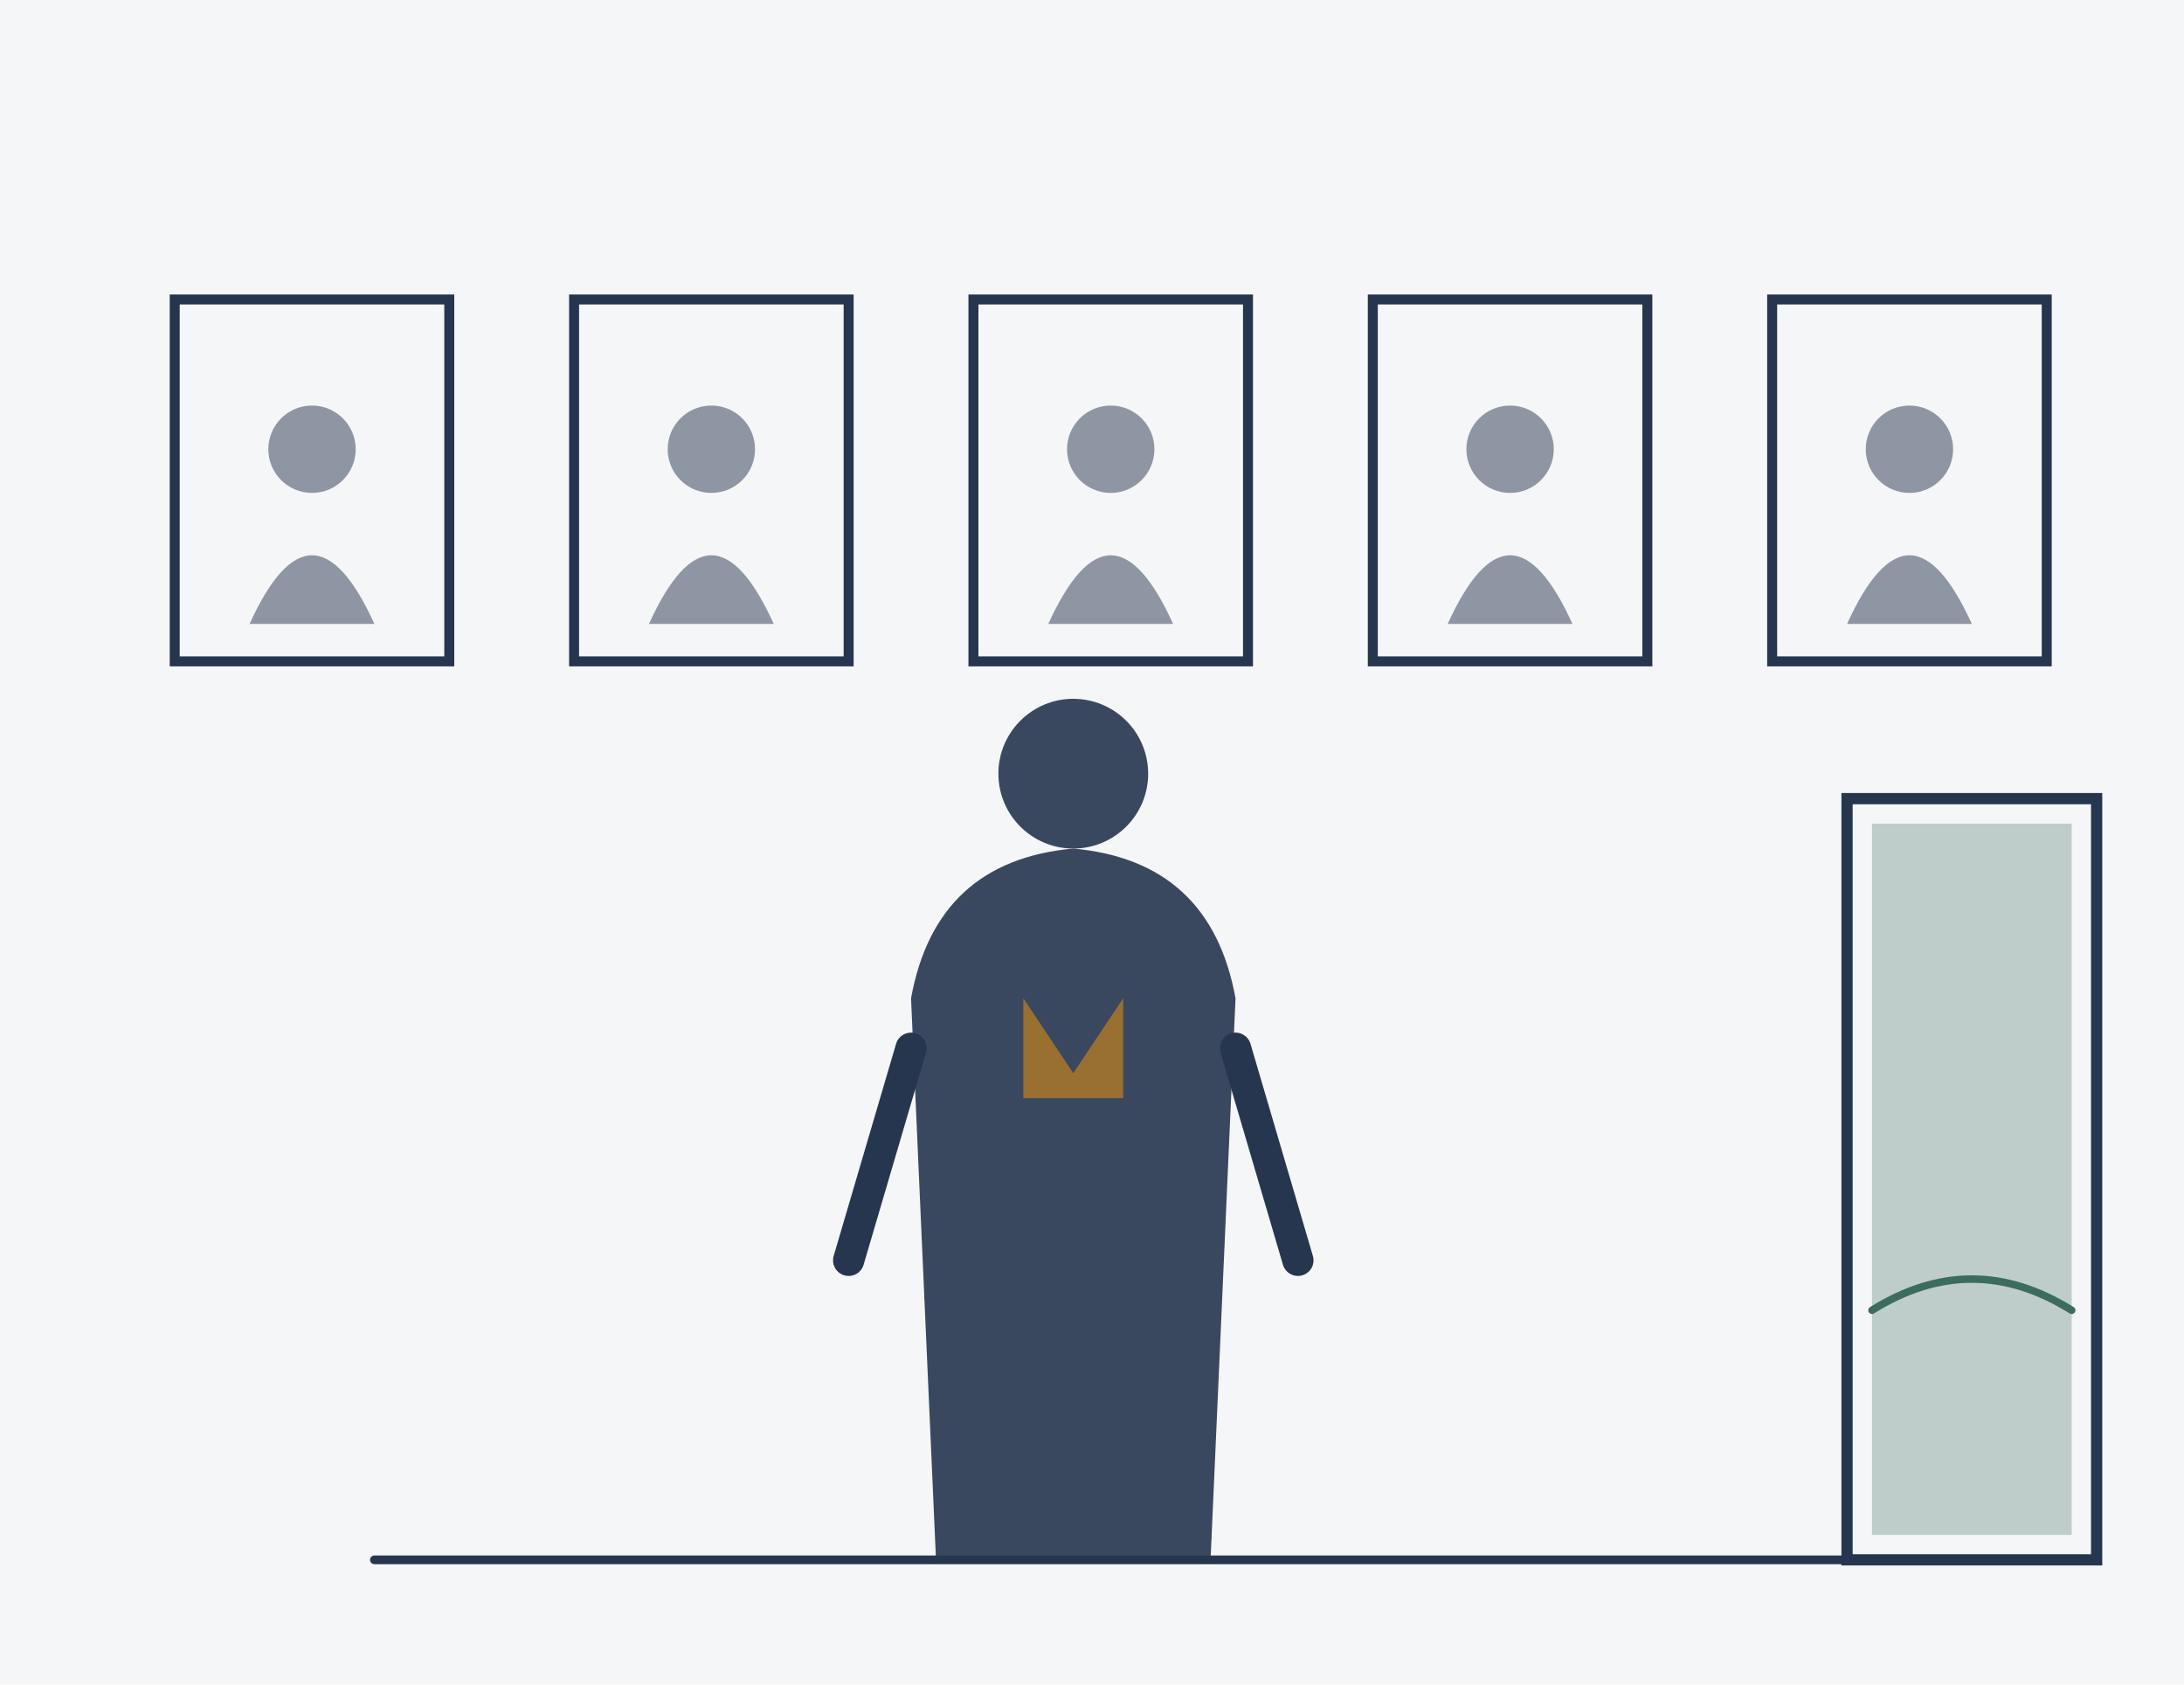
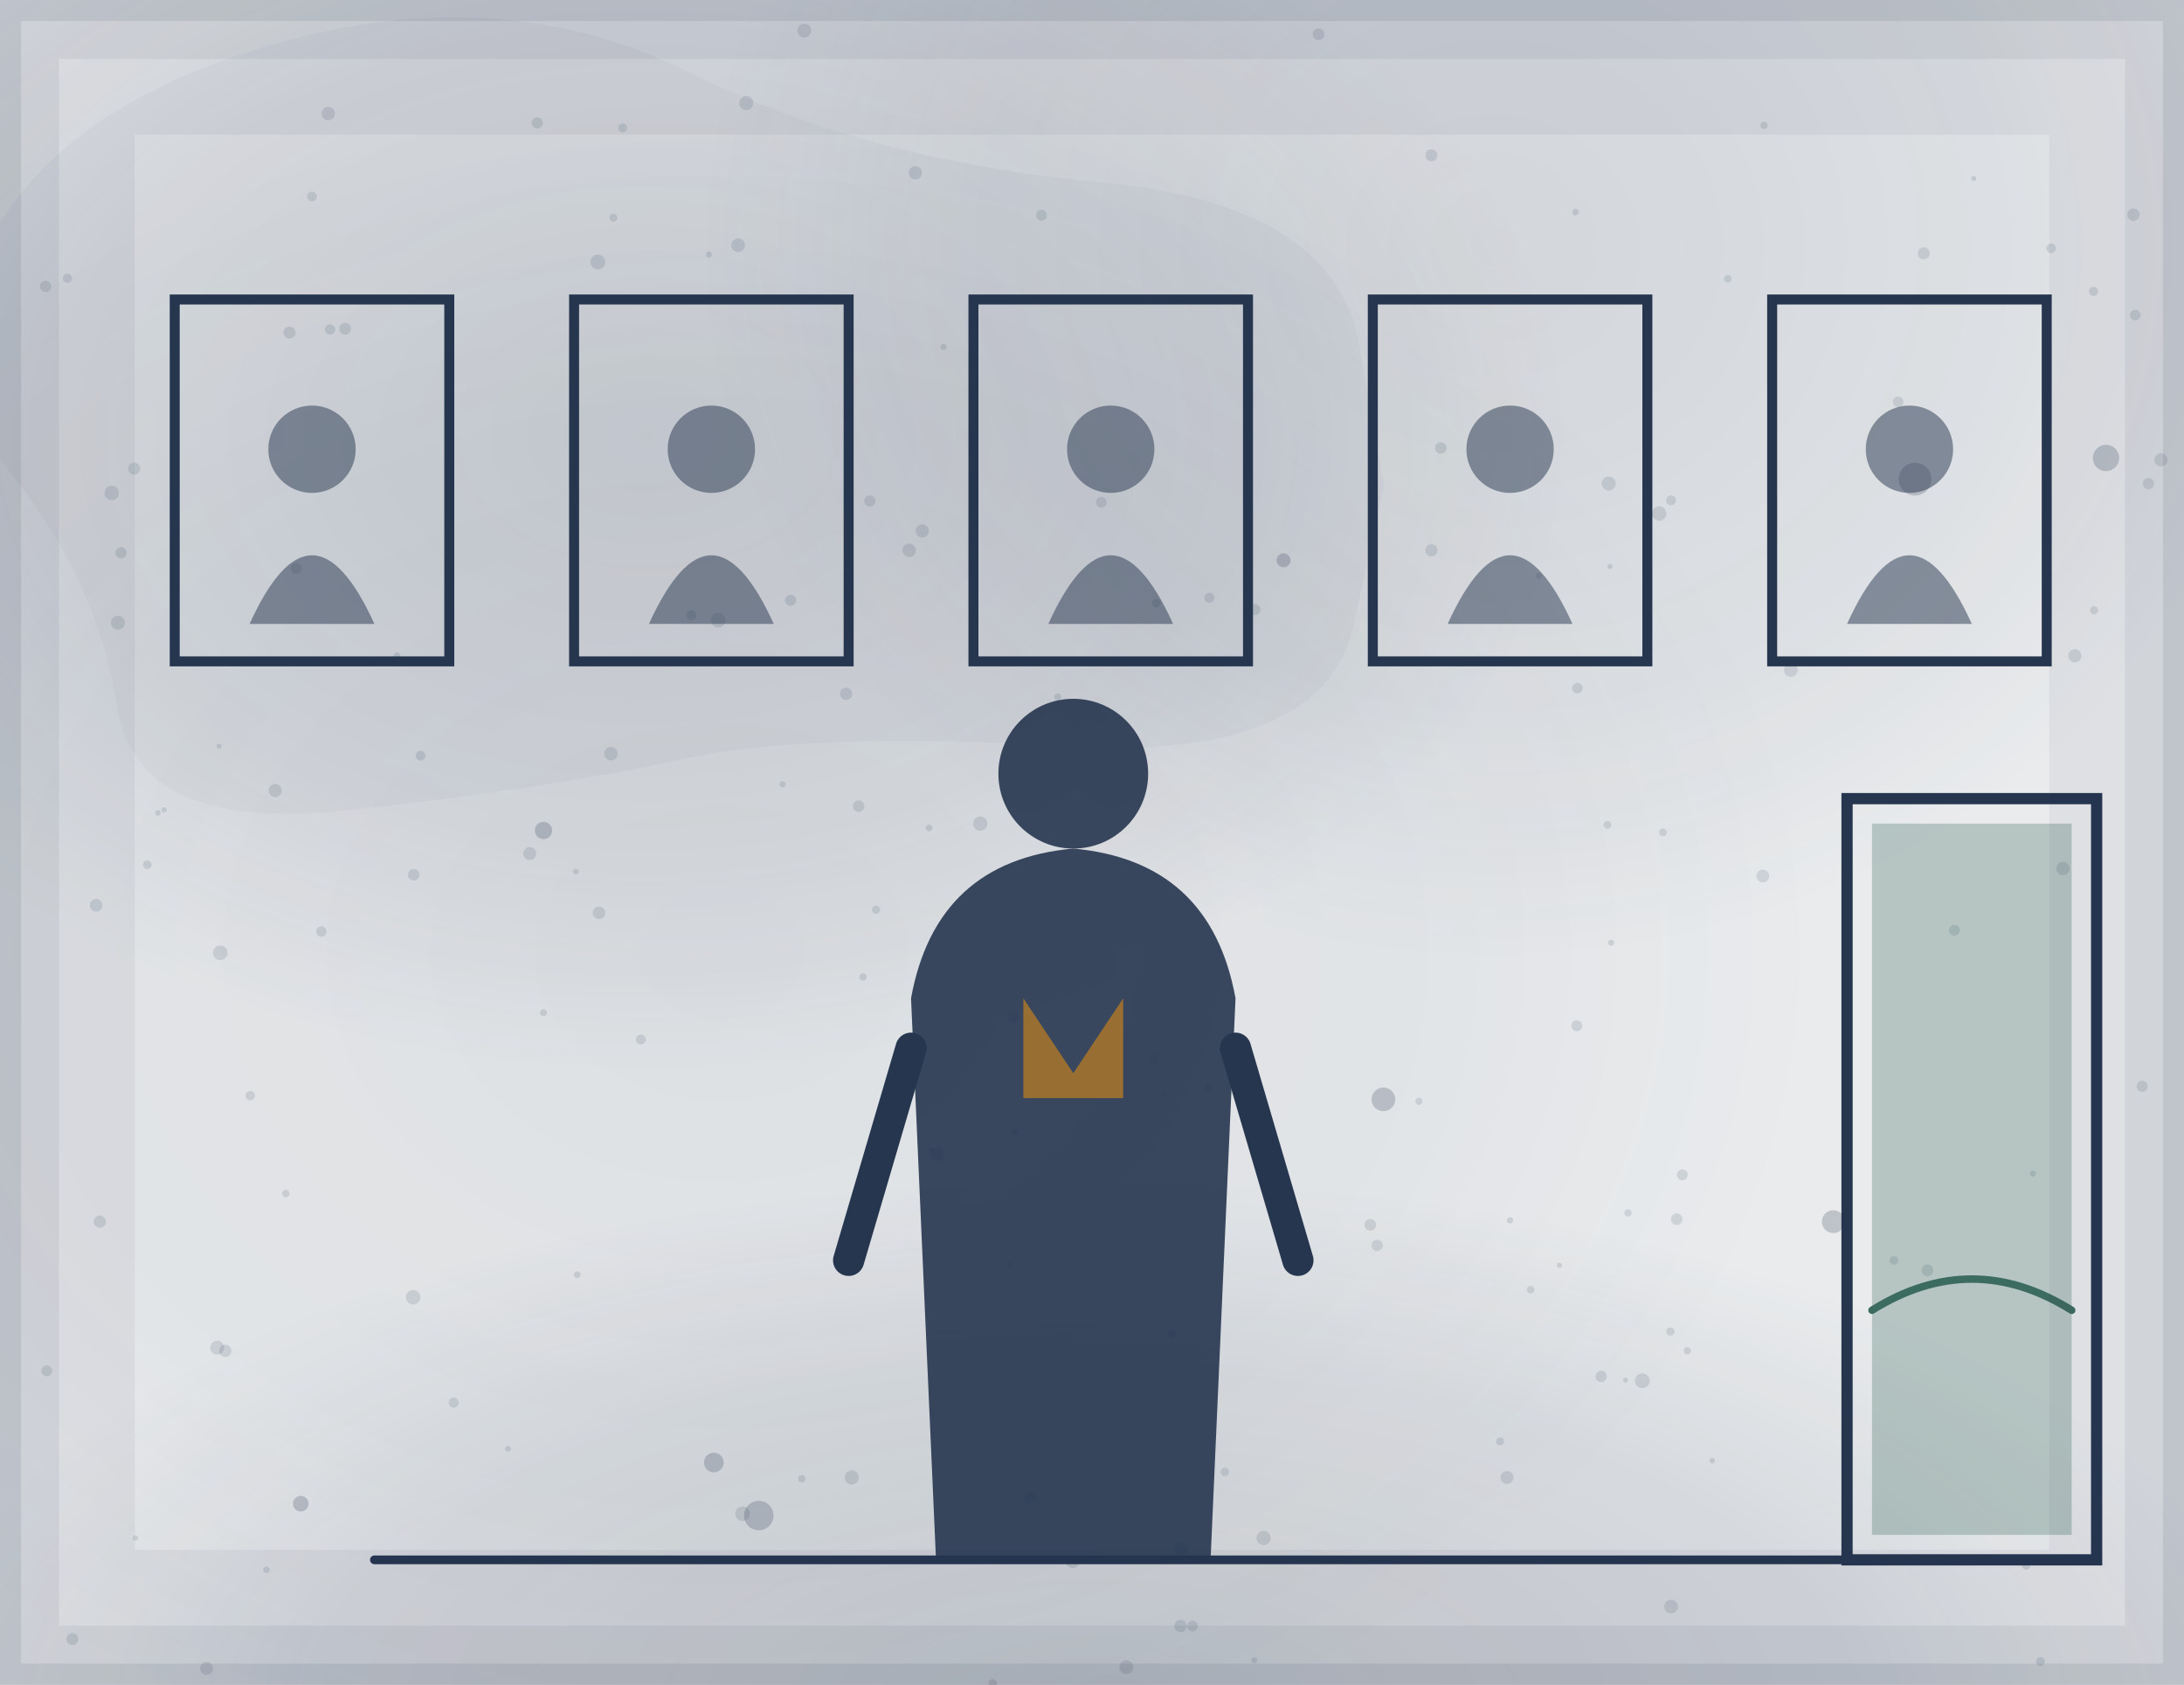
<svg xmlns="http://www.w3.org/2000/svg" viewBox="0 0 350 270">
+   <defs>
+     <radialGradient id="g297">
+       <stop offset="0" stop-color="#26364F" stop-opacity="0.14" />
+       <stop offset="0.65" stop-color="#26364F" stop-opacity="0.077" />
+       <stop offset="1" stop-color="#26364F" stop-opacity="0" />
+     </radialGradient>
+     <radialGradient id="g298">
+       <stop offset="0" stop-color="#26364F" stop-opacity="0.11" />
+       <stop offset="0.65" stop-color="#26364F" stop-opacity="0.061" />
+       <stop offset="1" stop-color="#26364F" stop-opacity="0" />
+     </radialGradient>
+     <radialGradient id="g299">
+       <stop offset="0" stop-color="#26364F" stop-opacity="0.16" />
+       <stop offset="0.65" stop-color="#26364F" stop-opacity="0.088" />
+       <stop offset="1" stop-color="#26364F" stop-opacity="0" />
+     </radialGradient>
+     <radialGradient id="g300">
+       <stop offset="0" stop-color="#26364F" stop-opacity="0.06" />
+       <stop offset="0.65" stop-color="#26364F" stop-opacity="0.033" />
+       <stop offset="1" stop-color="#26364F" stop-opacity="0" />
+     </radialGradient>
+   </defs>
+   <rect width="350" height="270" fill="#26364F" fill-opacity="0.060" />
+   <ellipse cx="103.789" cy="69.757" rx="147.0" ry="102.9" fill="url(#g297)" />
+   <ellipse cx="239.157" cy="39.899" rx="126.0" ry="113.4" fill="url(#g298)" />
+   <ellipse cx="175.0" cy="275.4" rx="192.5" ry="86.6" fill="url(#g299)" />
+   <ellipse cx="115.822" cy="152.814" rx="175.0" ry="140.0" fill="url(#g300)" />
+   <path d="M221.8 77.7 Q221.8 77.7 217.0 99.9 Q212.2 122.1 170.9 119.6 Q129.5 117.2 109.3 121.7 Q89.0 126.2 55.5 129.9 Q21.9 133.5 18.8 113.3 Q15.6 93.0 1.2 75.1 Q-13.3 57.1 -0.3 36.2 Q12.6 15.2 47.1 6.2 Q81.6 -2.7 110.2 11.5 Q138.8 25.7 176.3 29.2 Q213.9 32.7 217.8 55.2 Z" fill="#26364F" fill-opacity="0.035" />
  <rect x="0" y="0" width="350" height="270" rx="0" fill="#26364F" fill-opacity="0.045" />
  <rect x="28" y="48" width="44" height="58" rx="0" fill="none" stroke="#26364F" stroke-width="1.6" />
  <path d="M40 100 Q50 78 60 100 Z" fill="#26364F" fill-opacity="0.5" />
  <circle cx="50" cy="72" r="7" fill="#26364F" fill-opacity="0.5" />
  <rect x="92" y="48" width="44" height="58" rx="0" fill="none" stroke="#26364F" stroke-width="1.6" />
  <path d="M104 100 Q114 78 124 100 Z" fill="#26364F" fill-opacity="0.5" />
  <circle cx="114" cy="72" r="7" fill="#26364F" fill-opacity="0.5" />
  <rect x="156" y="48" width="44" height="58" rx="0" fill="none" stroke="#26364F" stroke-width="1.6" />
  <path d="M168 100 Q178 78 188 100 Z" fill="#26364F" fill-opacity="0.5" />
  <circle cx="178" cy="72" r="7" fill="#26364F" fill-opacity="0.5" />
  <rect x="220" y="48" width="44" height="58" rx="0" fill="none" stroke="#26364F" stroke-width="1.6" />
  <path d="M232 100 Q242 78 252 100 Z" fill="#26364F" fill-opacity="0.5" />
  <circle cx="242" cy="72" r="7" fill="#26364F" fill-opacity="0.5" />
  <rect x="284" y="48" width="44" height="58" rx="0" fill="none" stroke="#26364F" stroke-width="1.6" />
  <path d="M296 100 Q306 78 316 100 Z" fill="#26364F" fill-opacity="0.5" />
  <circle cx="306" cy="72" r="7" fill="#26364F" fill-opacity="0.5" />
  <rect x="296" y="128" width="40" height="122" rx="0" fill="none" stroke="#26364F" stroke-width="1.8" />
  <rect x="300" y="132" width="32" height="114" rx="0" fill="#3C6B60" fill-opacity="0.3" />
  <path d="M300 210 q16 -10 32 0" fill="none" stroke="#3C6B60" stroke-width="1.2" stroke-linecap="round" stroke-linejoin="round" />
  <path d="M150 250 L146 160 Q150 138 172 136 Q194 138 198 160 L194 250 Z" fill="#26364F" fill-opacity="0.9" />
  <path d="M146 168 l-10 34 M198 168 l10 34" fill="none" stroke="#26364F" stroke-width="5" stroke-linecap="round" stroke-linejoin="round" />
  <circle cx="172" cy="124" r="12" fill="#26364F" fill-opacity="0.9" />
  <path d="M164 160 l8 12 8 -12 v16 h-16 Z" fill="#A9762B" fill-opacity="0.85" />
  <path d="M60 250 h240" fill="none" stroke="#26364F" stroke-width="1.4" stroke-linecap="round" stroke-linejoin="round" />
+   <circle cx="230.9" cy="71.8" r="0.93" fill="#26364F" fill-opacity="0.13" />
+   <circle cx="128.9" cy="4.9" r="1.11" fill="#26364F" fill-opacity="0.13" />
+   <circle cx="313.2" cy="149.1" r="0.87" fill="#26364F" fill-opacity="0.13" />
+   <circle cx="258.2" cy="151.1" r="0.48" fill="#26364F" fill-opacity="0.13" />
+   <circle cx="135.6" cy="111.2" r="0.98" fill="#26364F" fill-opacity="0.13" />
+   <circle cx="66.3" cy="140.2" r="0.93" fill="#26364F" fill-opacity="0.13" />
+   <circle cx="47.5" cy="91.1" r="0.88" fill="#26364F" fill-opacity="0.13" />
+   <circle cx="229.4" cy="88.2" r="0.98" fill="#26364F" fill-opacity="0.13" />
+   <circle cx="92.5" cy="204.3" r="0.54" fill="#26364F" fill-opacity="0.13" />
+   <circle cx="282.5" cy="140.4" r="1.02" fill="#26364F" fill-opacity="0.13" />
+   <circle cx="241.5" cy="236.8" r="1.03" fill="#26364F" fill-opacity="0.13" />
+   <circle cx="161.7" cy="202.7" r="0.41" fill="#26364F" fill-opacity="0.13" />
+   <circle cx="304.2" cy="64.4" r="0.85" fill="#26364F" fill-opacity="0.13" />
+   <circle cx="187.7" cy="213.8" r="0.73" fill="#26364F" fill-opacity="0.13" />
+   <circle cx="72.7" cy="224.8" r="0.81" fill="#26364F" fill-opacity="0.13" />
+   <circle cx="102.7" cy="166.6" r="0.80" fill="#26364F" fill-opacity="0.13" />
+   <circle cx="16.0" cy="195.8" r="0.98" fill="#26364F" fill-opacity="0.13" />
+   <circle cx="110.8" cy="98.6" r="0.81" fill="#26364F" fill-opacity="0.13" />
+   <circle cx="162.5" cy="163.0" r="0.89" fill="#26364F" fill-opacity="0.13" />
+   <circle cx="92.3" cy="139.7" r="0.46" fill="#26364F" fill-opacity="0.13" />
+   <circle cx="193.8" cy="95.8" r="0.80" fill="#26364F" fill-opacity="0.13" />
+   <circle cx="17.9" cy="79.0" r="1.16" fill="#26364F" fill-opacity="0.13" />
+   <circle cx="87.1" cy="162.3" r="0.56" fill="#26364F" fill-opacity="0.13" />
+   <circle cx="202.5" cy="246.5" r="1.14" fill="#26364F" fill-opacity="0.13" />
+   <circle cx="148.9" cy="132.7" r="0.54" fill="#26364F" fill-opacity="0.13" />
+   <circle cx="159.1" cy="269.8" r="0.69" fill="#26364F" fill-opacity="0.13" />
+   <circle cx="242.0" cy="195.6" r="0.50" fill="#26364F" fill-opacity="0.13" />
+   <circle cx="126.7" cy="96.2" r="0.90" fill="#26364F" fill-opacity="0.13" />
+   <circle cx="67.4" cy="121.1" r="0.78" fill="#26364F" fill-opacity="0.13" />
+   <circle cx="257.8" cy="77.5" r="1.12" fill="#26364F" fill-opacity="0.13" />
+   <circle cx="287.0" cy="107.4" r="1.10" fill="#26364F" fill-opacity="0.13" />
+   <circle cx="96.0" cy="146.3" r="1.01" fill="#26364F" fill-opacity="0.13" />
+   <circle cx="150.2" cy="185.0" r="1.12" fill="#26364F" fill-opacity="0.13" />
+   <circle cx="171.9" cy="250.2" r="1.13" fill="#26364F" fill-opacity="0.13" />
+   <circle cx="18.9" cy="99.8" r="1.12" fill="#26364F" fill-opacity="0.13" />
+   <circle cx="40.1" cy="175.6" r="0.76" fill="#26364F" fill-opacity="0.13" />
+   <circle cx="211.3" cy="5.5" r="0.94" fill="#26364F" fill-opacity="0.13" />
+   <circle cx="185.3" cy="96.7" r="0.69" fill="#26364F" fill-opacity="0.13" />
+   <circle cx="42.7" cy="251.6" r="0.52" fill="#26364F" fill-opacity="0.13" />
+   <circle cx="308.3" cy="40.6" r="0.96" fill="#26364F" fill-opacity="0.13" />
+   <circle cx="119.6" cy="16.5" r="1.13" fill="#26364F" fill-opacity="0.13" />
+   <circle cx="266.5" cy="133.4" r="0.62" fill="#26364F" fill-opacity="0.13" />
+   <circle cx="328.7" cy="39.8" r="0.77" fill="#26364F" fill-opacity="0.13" />
+   <circle cx="263.2" cy="221.3" r="1.18" fill="#26364F" fill-opacity="0.13" />
+   <circle cx="186.7" cy="175.3" r="0.44" fill="#26364F" fill-opacity="0.13" />
+   <circle cx="165.1" cy="240.1" r="0.93" fill="#26364F" fill-opacity="0.13" />
+   <circle cx="21.7" cy="246.5" r="0.44" fill="#26364F" fill-opacity="0.13" />
+   <circle cx="89.0" cy="250.0" r="0.47" fill="#26364F" fill-opacity="0.13" />
+   <circle cx="219.6" cy="196.3" r="0.94" fill="#26364F" fill-opacity="0.13" />
+   <circle cx="55.3" cy="52.7" r="0.95" fill="#26364F" fill-opacity="0.13" />
+   <circle cx="95.8" cy="42.0" r="1.19" fill="#26364F" fill-opacity="0.13" />
+   <circle cx="260.5" cy="221.2" r="0.40" fill="#26364F" fill-opacity="0.13" />
+   <circle cx="113.6" cy="40.8" r="0.48" fill="#26364F" fill-opacity="0.13" />
+   <circle cx="332.5" cy="105.1" r="1.06" fill="#26364F" fill-opacity="0.13" />
+   <circle cx="335.5" cy="46.7" r="0.74" fill="#26364F" fill-opacity="0.13" />
+   <circle cx="151.2" cy="55.6" r="0.50" fill="#26364F" fill-opacity="0.13" />
+   <circle cx="191.1" cy="260.6" r="0.85" fill="#26364F" fill-opacity="0.13" />
+   <circle cx="346.3" cy="73.7" r="1.06" fill="#26364F" fill-opacity="0.13" />
+   <circle cx="342.2" cy="50.5" r="0.85" fill="#26364F" fill-opacity="0.13" />
+   <circle cx="10.8" cy="44.6" r="0.74" fill="#26364F" fill-opacity="0.13" />
+   <circle cx="274.4" cy="234.1" r="0.44" fill="#26364F" fill-opacity="0.13" />
+   <circle cx="196.3" cy="235.9" r="0.68" fill="#26364F" fill-opacity="0.13" />
+   <circle cx="97.9" cy="120.8" r="1.08" fill="#26364F" fill-opacity="0.13" />
+   <circle cx="260.9" cy="194.4" r="0.59" fill="#26364F" fill-opacity="0.13" />
+   <circle cx="125.4" cy="125.7" r="0.50" fill="#26364F" fill-opacity="0.13" />
+   <circle cx="270.4" cy="216.5" r="0.58" fill="#26364F" fill-opacity="0.13" />
+   <circle cx="308.9" cy="203.6" r="0.94" fill="#26364F" fill-opacity="0.13" />
+   <circle cx="136.5" cy="236.8" r="1.14" fill="#26364F" fill-opacity="0.13" />
+   <circle cx="335.6" cy="97.8" r="0.65" fill="#26364F" fill-opacity="0.13" />
+   <circle cx="52.9" cy="52.8" r="0.83" fill="#26364F" fill-opacity="0.13" />
+   <circle cx="267.7" cy="213.4" r="0.66" fill="#26364F" fill-opacity="0.13" />
+   <circle cx="343.3" cy="174.1" r="0.89" fill="#26364F" fill-opacity="0.13" />
+   <circle cx="23.6" cy="138.6" r="0.69" fill="#26364F" fill-opacity="0.13" />
+   <circle cx="52.6" cy="18.2" r="1.08" fill="#26364F" fill-opacity="0.13" />
+   <circle cx="50.0" cy="31.5" r="0.78" fill="#26364F" fill-opacity="0.13" />
+   <circle cx="36.1" cy="216.5" r="0.99" fill="#26364F" fill-opacity="0.13" />
+   <circle cx="189.3" cy="248.2" r="1.08" fill="#26364F" fill-opacity="0.13" />
+   <circle cx="269.6" cy="188.3" r="0.87" fill="#26364F" fill-opacity="0.13" />
+   <circle cx="7.3" cy="45.9" r="0.92" fill="#26364F" fill-opacity="0.13" />
+   <circle cx="15.4" cy="145.1" r="1.01" fill="#26364F" fill-opacity="0.13" />
+   <circle cx="11.6" cy="262.7" r="0.96" fill="#26364F" fill-opacity="0.13" />
+   <circle cx="330.6" cy="139.2" r="1.08" fill="#26364F" fill-opacity="0.13" />
+   <circle cx="119.0" cy="242.6" r="1.17" fill="#26364F" fill-opacity="0.13" />
+   <circle cx="252.7" cy="164.4" r="0.87" fill="#26364F" fill-opacity="0.13" />
+   <circle cx="258.0" cy="90.8" r="0.41" fill="#26364F" fill-opacity="0.13" />
+   <circle cx="245.3" cy="206.7" r="0.61" fill="#26364F" fill-opacity="0.13" />
+   <circle cx="115.1" cy="99.4" r="1.18" fill="#26364F" fill-opacity="0.13" />
+   <circle cx="44.1" cy="126.7" r="1.05" fill="#26364F" fill-opacity="0.13" />
+   <circle cx="139.4" cy="80.3" r="0.90" fill="#26364F" fill-opacity="0.13" />
+   <circle cx="227.4" cy="176.5" r="0.57" fill="#26364F" fill-opacity="0.13" />
+   <circle cx="201.1" cy="97.7" r="0.89" fill="#26364F" fill-opacity="0.13" />
+   <circle cx="147.8" cy="85.1" r="1.06" fill="#26364F" fill-opacity="0.13" />
+   <circle cx="229.4" cy="24.9" r="0.96" fill="#26364F" fill-opacity="0.13" />
+   <circle cx="34.8" cy="216.0" r="1.12" fill="#26364F" fill-opacity="0.13" />
+   <circle cx="35.3" cy="152.7" r="1.17" fill="#26364F" fill-opacity="0.13" />
+   <circle cx="157.1" cy="132.0" r="1.15" fill="#26364F" fill-opacity="0.13" />
+   <circle cx="276.9" cy="44.7" r="0.61" fill="#26364F" fill-opacity="0.13" />
+   <circle cx="246.6" cy="92.3" r="0.48" fill="#26364F" fill-opacity="0.13" />
+   <circle cx="45.8" cy="191.3" r="0.60" fill="#26364F" fill-opacity="0.13" />
+   <circle cx="138.3" cy="156.6" r="0.59" fill="#26364F" fill-opacity="0.13" />
+   <circle cx="324.7" cy="250.9" r="0.68" fill="#26364F" fill-opacity="0.13" />
+   <circle cx="33.1" cy="267.4" r="1.03" fill="#26364F" fill-opacity="0.13" />
+   <circle cx="240.4" cy="231.0" r="0.64" fill="#26364F" fill-opacity="0.13" />
+   <circle cx="145.7" cy="88.2" r="1.08" fill="#26364F" fill-opacity="0.13" />
+   <circle cx="344.3" cy="77.5" r="0.90" fill="#26364F" fill-opacity="0.13" />
+   <circle cx="220.7" cy="199.6" r="0.91" fill="#26364F" fill-opacity="0.13" />
+   <circle cx="162.7" cy="181.4" r="0.51" fill="#26364F" fill-opacity="0.13" />
+   <circle cx="169.5" cy="111.7" r="0.56" fill="#26364F" fill-opacity="0.13" />
+   <circle cx="252.8" cy="110.3" r="0.85" fill="#26364F" fill-opacity="0.13" />
+   <circle cx="60.5" cy="250.3" r="0.41" fill="#26364F" fill-opacity="0.13" />
+   <circle cx="303.5" cy="202.0" r="0.70" fill="#26364F" fill-opacity="0.13" />
+   <circle cx="316.3" cy="28.6" r="0.42" fill="#26364F" fill-opacity="0.13" />
+   <circle cx="26.3" cy="129.8" r="0.43" fill="#26364F" fill-opacity="0.13" />
+   <circle cx="25.3" cy="130.3" r="0.45" fill="#26364F" fill-opacity="0.13" />
+   <circle cx="267.8" cy="257.5" r="1.10" fill="#26364F" fill-opacity="0.13" />
+   <circle cx="257.6" cy="132.2" r="0.63" fill="#26364F" fill-opacity="0.13" />
+   <circle cx="137.6" cy="129.2" r="0.92" fill="#26364F" fill-opacity="0.13" />
+   <circle cx="252.5" cy="34.0" r="0.53" fill="#26364F" fill-opacity="0.13" />
+   <circle cx="66.2" cy="207.9" r="1.16" fill="#26364F" fill-opacity="0.13" />
+   <circle cx="128.5" cy="237.0" r="0.60" fill="#26364F" fill-opacity="0.13" />
+   <circle cx="189.2" cy="260.6" r="0.99" fill="#26364F" fill-opacity="0.13" />
+   <circle cx="166.9" cy="34.5" r="0.87" fill="#26364F" fill-opacity="0.13" />
+   <circle cx="63.6" cy="105.1" r="0.55" fill="#26364F" fill-opacity="0.13" />
+   <circle cx="193.6" cy="174.3" r="0.55" fill="#26364F" fill-opacity="0.13" />
+   <circle cx="325.8" cy="188.1" r="0.49" fill="#26364F" fill-opacity="0.13" />
+   <circle cx="256.6" cy="220.6" r="0.91" fill="#26364F" fill-opacity="0.13" />
+   <circle cx="146.7" cy="27.7" r="1.07" fill="#26364F" fill-opacity="0.13" />
+   <circle cx="21.5" cy="75.1" r="0.97" fill="#26364F" fill-opacity="0.13" />
+   <circle cx="51.5" cy="149.3" r="0.83" fill="#26364F" fill-opacity="0.13" />
+   <circle cx="268.7" cy="195.4" r="0.93" fill="#26364F" fill-opacity="0.13" />
+   <circle cx="81.4" cy="232.2" r="0.47" fill="#26364F" fill-opacity="0.13" />
+   <circle cx="35.1" cy="119.6" r="0.41" fill="#26364F" fill-opacity="0.13" />
+   <circle cx="149.3" cy="184.4" r="0.44" fill="#26364F" fill-opacity="0.13" />
+   <circle cx="341.9" cy="34.4" r="0.99" fill="#26364F" fill-opacity="0.13" />
+   <circle cx="118.3" cy="39.3" r="1.10" fill="#26364F" fill-opacity="0.13" />
+   <circle cx="99.8" cy="20.5" r="0.71" fill="#26364F" fill-opacity="0.13" />
+   <circle cx="98.3" cy="34.9" r="0.63" fill="#26364F" fill-opacity="0.13" />
+   <circle cx="46.4" cy="53.3" r="0.97" fill="#26364F" fill-opacity="0.13" />
+   <circle cx="265.9" cy="82.3" r="1.15" fill="#26364F" fill-opacity="0.13" />
+   <circle cx="249.9" cy="202.8" r="0.42" fill="#26364F" fill-opacity="0.13" />
+   <circle cx="86.1" cy="19.7" r="0.90" fill="#26364F" fill-opacity="0.13" />
+   <circle cx="282.7" cy="20.1" r="0.59" fill="#26364F" fill-opacity="0.13" />
+   <circle cx="201.0" cy="266.1" r="0.48" fill="#26364F" fill-opacity="0.13" />
+   <circle cx="84.9" cy="136.8" r="1.04" fill="#26364F" fill-opacity="0.13" />
+   <circle cx="327.0" cy="266.3" r="0.71" fill="#26364F" fill-opacity="0.13" />
+   <circle cx="19.4" cy="88.6" r="0.90" fill="#26364F" fill-opacity="0.13" />
+   <circle cx="7.5" cy="219.7" r="0.88" fill="#26364F" fill-opacity="0.13" />
+   <circle cx="180.5" cy="267.2" r="1.11" fill="#26364F" fill-opacity="0.13" />
+   <circle cx="140.4" cy="145.8" r="0.65" fill="#26364F" fill-opacity="0.13" />
+   <circle cx="267.8" cy="80.2" r="0.79" fill="#26364F" fill-opacity="0.13" />
+   <circle cx="176.5" cy="80.5" r="0.86" fill="#26364F" fill-opacity="0.13" />
+   <circle cx="185.0" cy="169.7" r="0.82" fill="#26364F" fill-opacity="0.13" />
+   <circle cx="48.2" cy="241.0" r="1.25" fill="#26364F" fill-opacity="0.22" />
+   <circle cx="221.7" cy="176.2" r="1.90" fill="#26364F" fill-opacity="0.22" />
+   <circle cx="121.6" cy="242.9" r="2.36" fill="#26364F" fill-opacity="0.22" />
+   <circle cx="114.4" cy="234.4" r="1.58" fill="#26364F" fill-opacity="0.22" />
+   <circle cx="87.1" cy="133.1" r="1.39" fill="#26364F" fill-opacity="0.22" />
+   <circle cx="306.9" cy="76.8" r="2.62" fill="#26364F" fill-opacity="0.22" />
+   <circle cx="337.5" cy="73.4" r="2.11" fill="#26364F" fill-opacity="0.22" />
+   <circle cx="205.7" cy="89.8" r="1.12" fill="#26364F" fill-opacity="0.22" />
+   <circle cx="293.8" cy="195.8" r="1.83" fill="#26364F" fill-opacity="0.22" />
+   <rect x="0" y="0" width="350" height="270" fill="none" stroke="#26364F" stroke-width="43.2" stroke-opacity="0.055" />
+   <rect x="0" y="0" width="350" height="270" fill="none" stroke="#26364F" stroke-width="18.9" stroke-opacity="0.07" />
+   <rect x="0" y="0" width="350" height="270" fill="none" stroke="#26364F" stroke-width="6.75" stroke-opacity="0.10" />
</svg>
